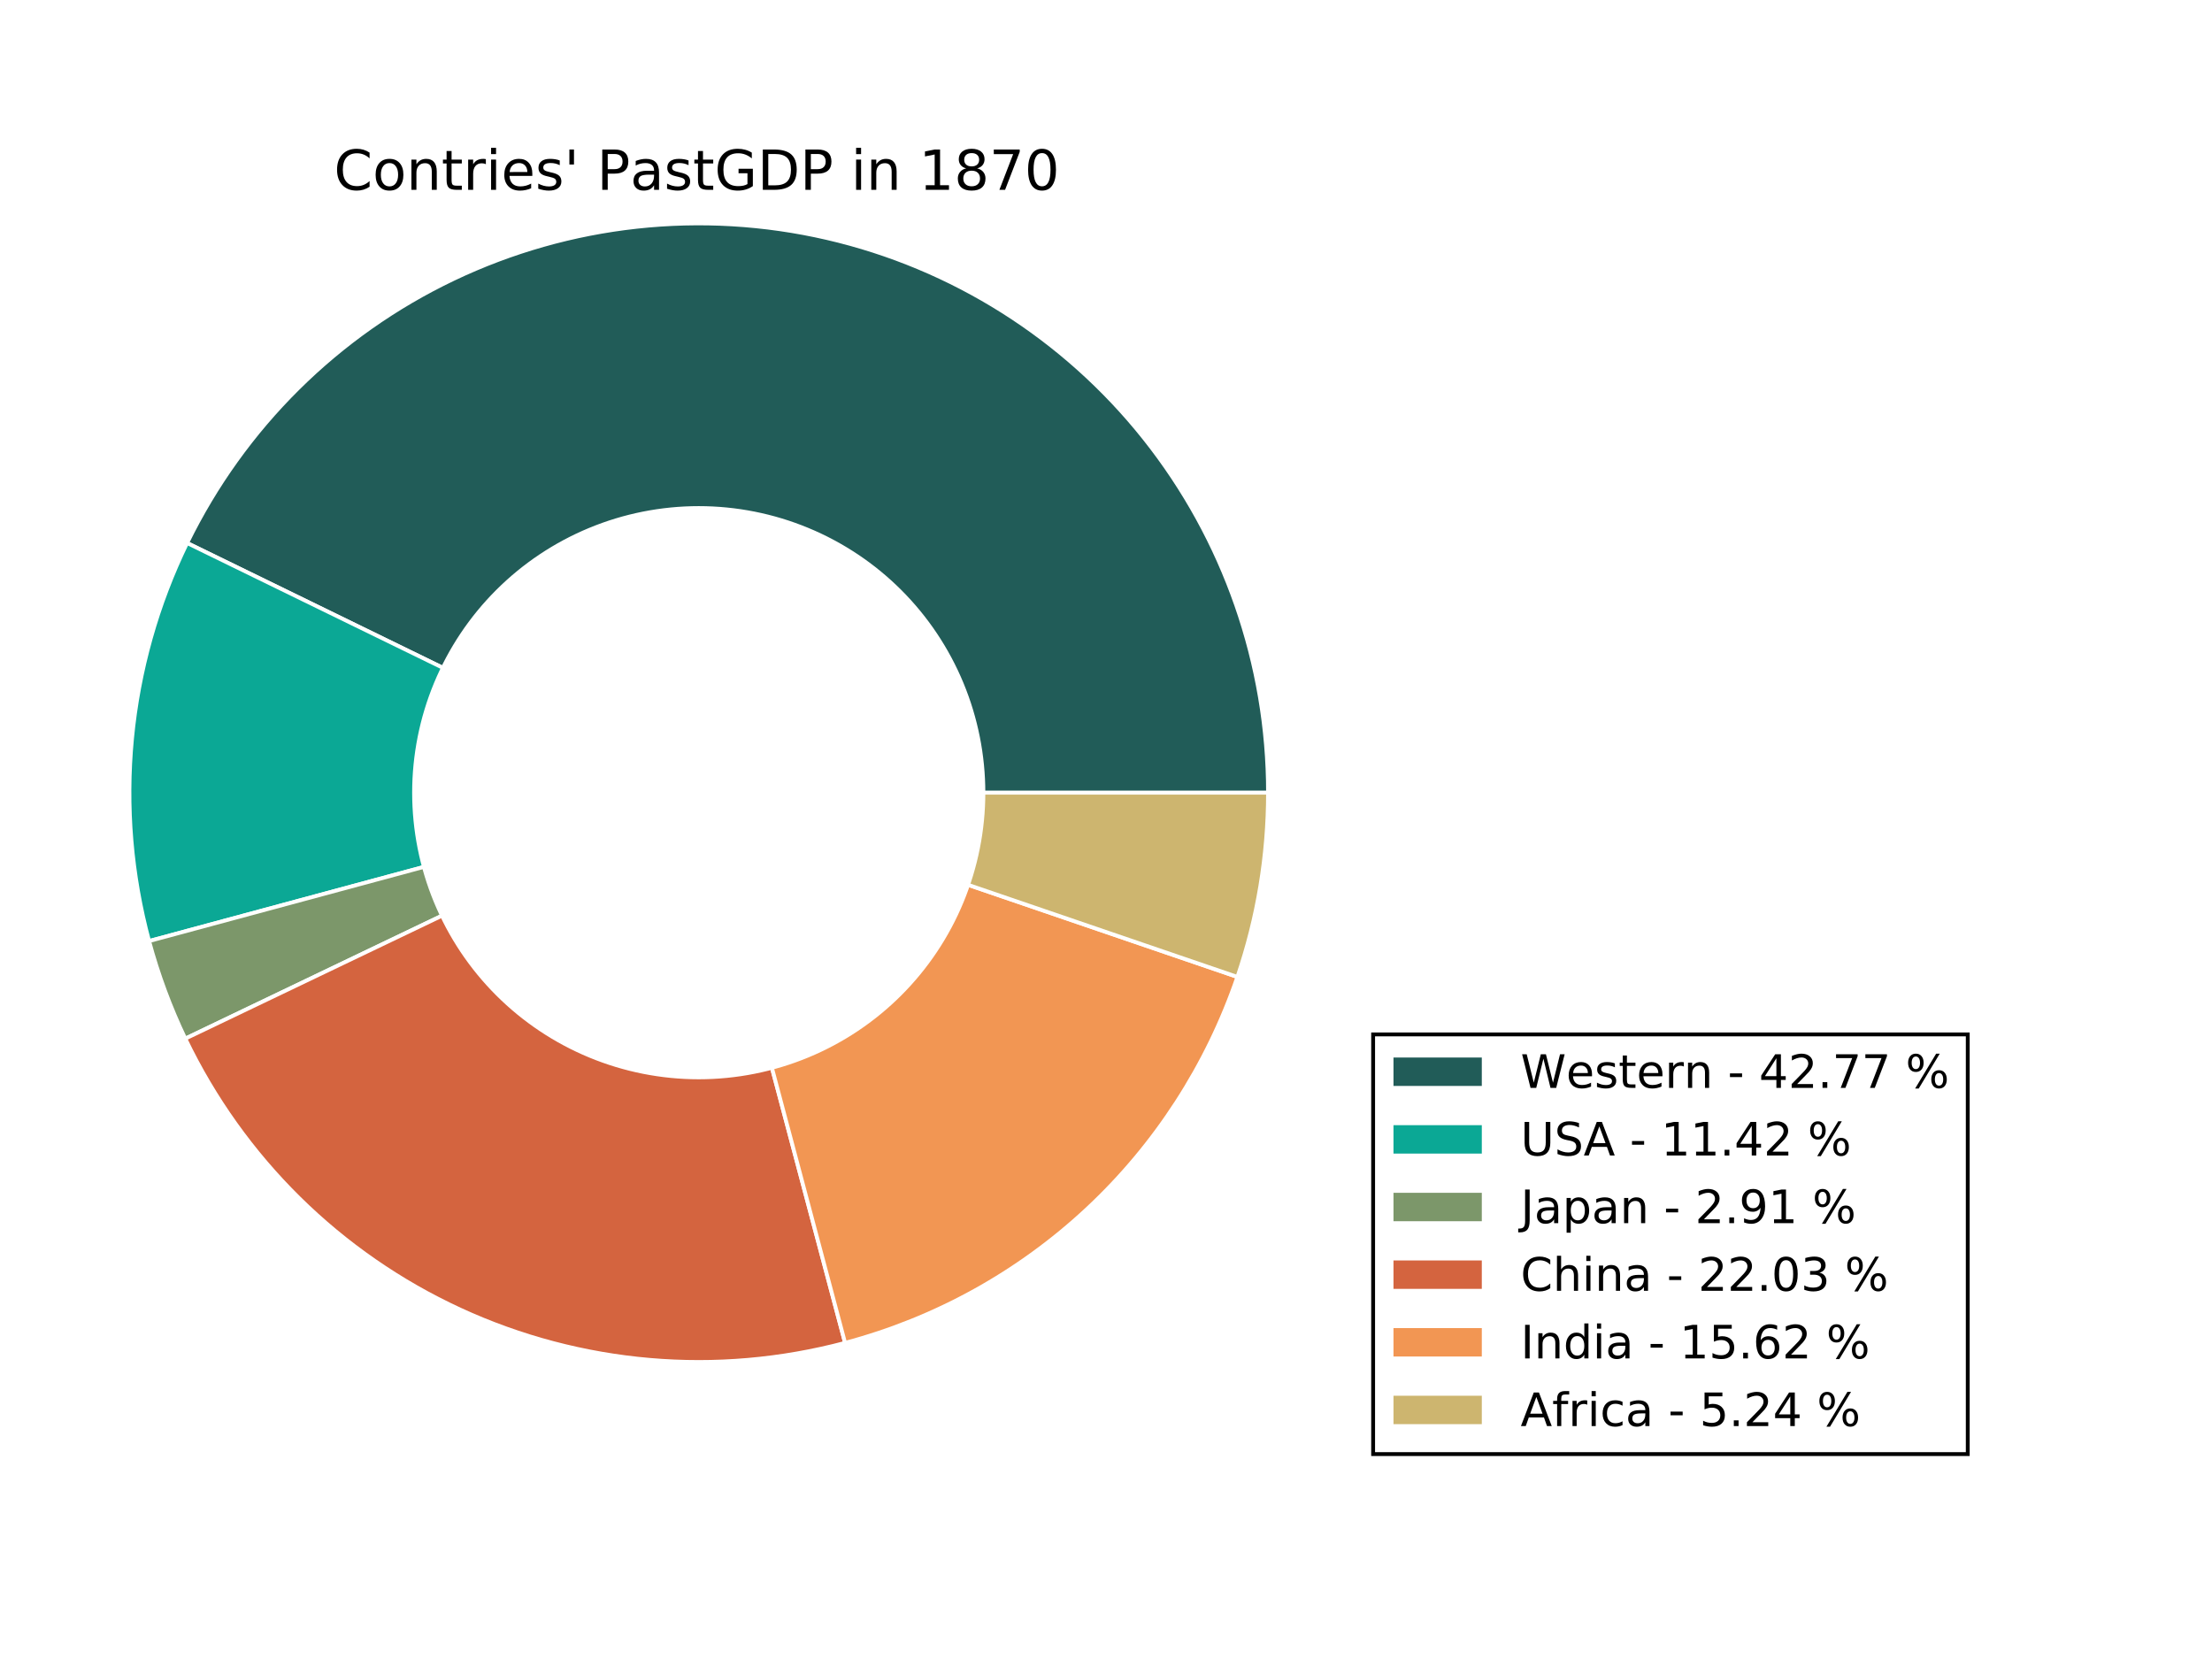
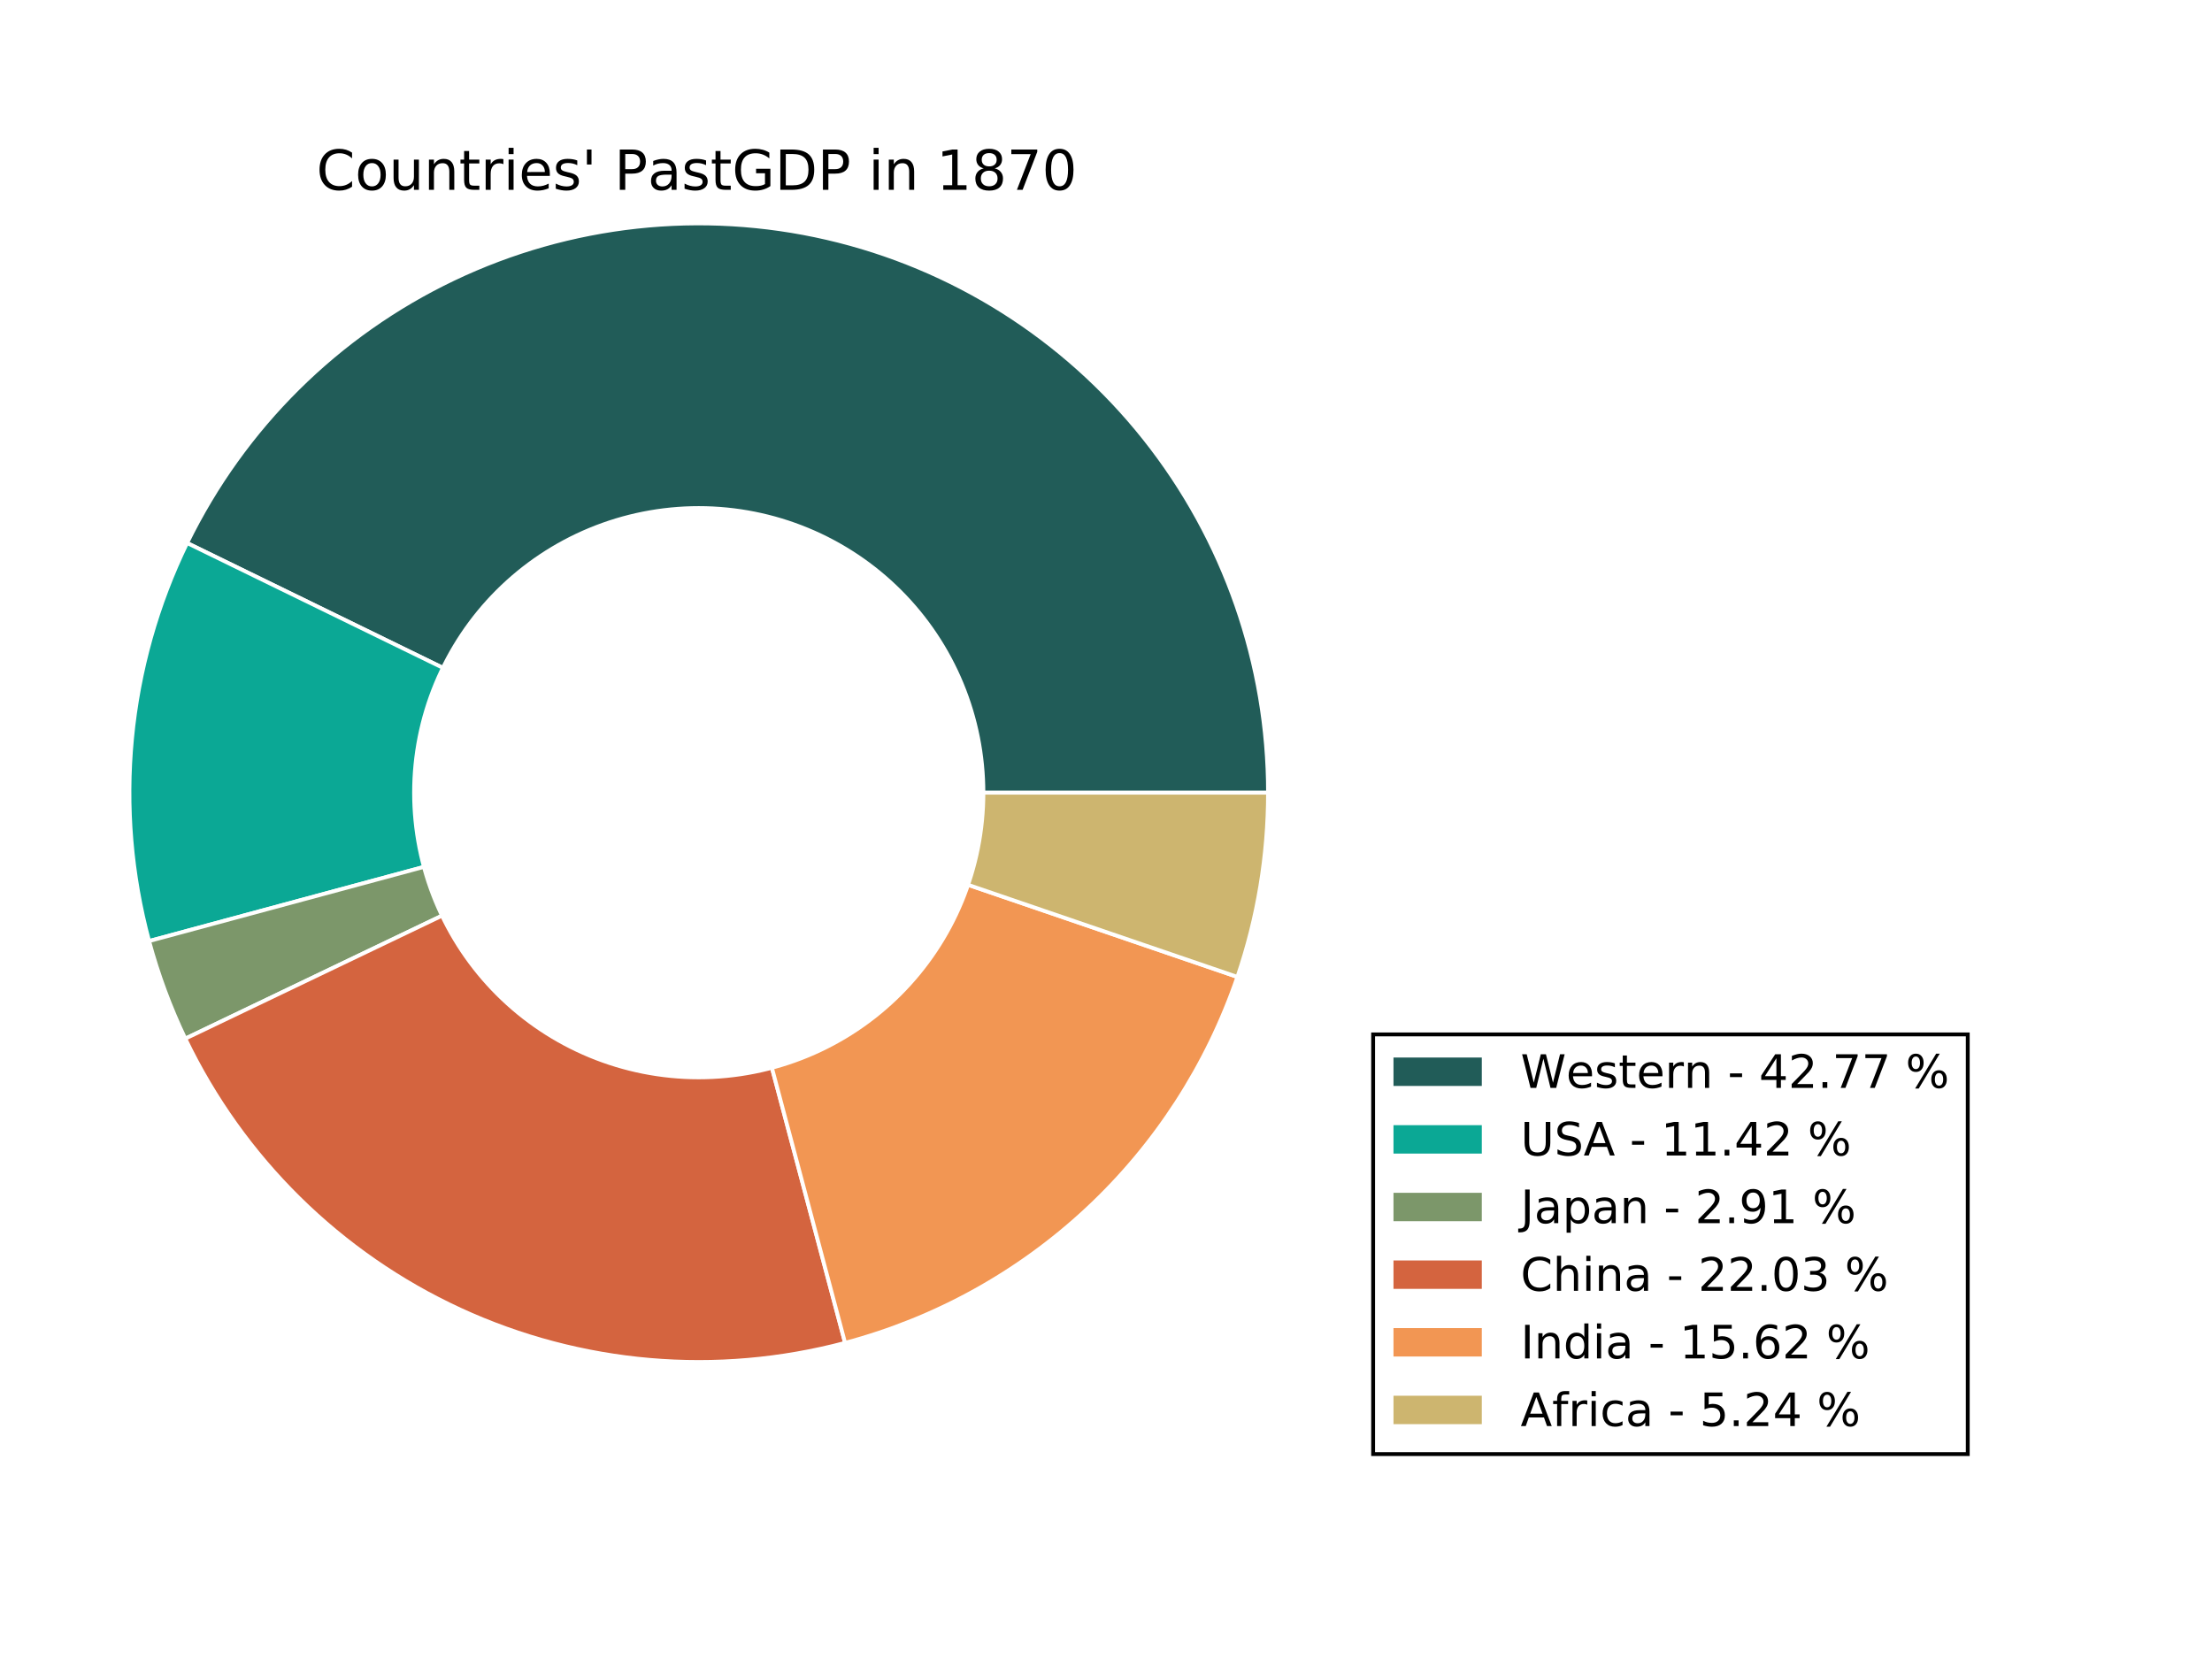
<svg xmlns="http://www.w3.org/2000/svg" xmlns:xlink="http://www.w3.org/1999/xlink" height="432pt" version="1.1" viewBox="0 0 576 432" width="576pt">
  <defs>
    <style type="text/css">
*{stroke-linecap:butt;stroke-linejoin:round;stroke-miterlimit:100000;}
  </style>
  </defs>
  <g id="figure_1">
    <g id="patch_1">
      <path d="M 0 432  L 576 432  L 576 0  L 0 0  z " style="fill:#ffffff;" />
    </g>
    <g id="axes_1">
      <g id="patch_2">
        <path d="M 330.196 206.417  C 330.196 172.907 318.834 140.366 297.974 114.139  C 277.115 87.912 247.966 69.517 215.315 61.974  C 182.664 54.432 148.401 58.179 118.152 72.6  C 87.903 87.022 63.419 111.282 48.722 141.398  L 181.949 206.417  L 330.196 206.417  z " style="fill:#215c58;stroke:#ffffff;stroke-linejoin:miter;" />
      </g>
      <g id="patch_3">
        <path d="M 48.722 141.398  C 40.924 157.376 36.064 174.627 34.374 192.326  C 32.684 210.024 34.191 227.884 38.824 245.049  L 181.949 206.417  L 48.722 141.398  z " style="fill:#0ba895;stroke:#ffffff;stroke-linejoin:miter;" />
      </g>
      <g id="patch_4">
        <path d="M 38.824 245.049  C 40.003 249.417 41.382 253.728 42.955 257.97  C 44.528 262.212 46.295 266.379 48.249 270.46  L 181.949 206.417  L 38.824 245.049  z " style="fill:#7c976a;stroke:#ffffff;stroke-linejoin:miter;" />
      </g>
      <g id="patch_5">
        <path d="M 48.249 270.46  C 63.168 301.605 88.511 326.58 119.872 341.041  C 151.233 355.502 186.682 358.56 220.056 349.683  L 181.949 206.417  L 48.249 270.46  z " style="fill:#d4643f;stroke:#ffffff;stroke-linejoin:miter;" />
      </g>
      <g id="patch_6">
        <path d="M 220.056 349.683  C 243.604 343.42 265.248 331.446 283.067 314.826  C 300.885 298.206 314.334 277.446 322.219 254.391  L 181.949 206.417  L 220.056 349.683  z " style="fill:#f29653;stroke:#ffffff;stroke-linejoin:miter;" />
      </g>
      <g id="patch_7">
        <path d="M 322.219 254.391  C 324.856 246.683 326.852 238.77 328.188 230.734  C 329.525 222.697 330.196 214.564 330.196 206.418  L 181.949 206.417  L 322.219 254.391  z " style="fill:#cdb56f;stroke:#ffffff;stroke-linejoin:miter;" />
      </g>
      <g id="patch_8">
        <path d="M 256.073 206.417  C 256.073 196.684 254.155 187.045 250.43 178.052  C 246.706 169.059 241.245 160.887 234.363 154.004  C 227.48 147.121 219.308 141.661 210.315 137.936  C 201.322 134.211 191.683 132.294 181.949 132.294  C 172.216 132.294 162.576 134.211 153.584 137.936  C 144.591 141.661 136.419 147.121 129.536 154.004  C 122.653 160.887 117.193 169.059 113.468 178.052  C 109.743 187.045 107.826 196.684 107.826 206.417  C 107.826 216.151 109.743 225.79 113.468 234.783  C 117.193 243.776 122.653 251.948 129.536 258.831  C 136.419 265.713 144.591 271.174 153.584 274.899  C 162.576 278.624 172.216 280.541 181.949 280.541  C 191.683 280.541 201.322 278.624 210.315 274.899  C 219.308 271.174 227.48 265.713 234.363 258.831  C 241.245 251.948 246.706 243.776 250.43 234.783  C 254.155 225.79 256.073 216.151 256.073 206.417  M 181.949 206.417  M 256.073 206.417  z " style="fill:#ffffff;stroke:#ffffff;stroke-linejoin:miter;" />
      </g>
      <g id="matplotlib.axis_1" />
      <g id="matplotlib.axis_2" />
      <g id="text_1">
        <defs>
          <path id="BitstreamVeraSans-Roman-20" />
          <path d="M 31.781 66.406  Q 24.172 66.406 20.328 58.906  Q 16.5 51.422 16.5 36.375  Q 16.5 21.391 20.328 13.891  Q 24.172 6.391 31.781 6.391  Q 39.453 6.391 43.281 13.891  Q 47.125 21.391 47.125 36.375  Q 47.125 51.422 43.281 58.906  Q 39.453 66.406 31.781 66.406  M 31.781 74.219  Q 44.047 74.219 50.516 64.516  Q 56.984 54.828 56.984 36.375  Q 56.984 17.969 50.516 8.266  Q 44.047 -1.422 31.781 -1.422  Q 19.531 -1.422 13.062 8.266  Q 6.594 17.969 6.594 36.375  Q 6.594 54.828 13.062 64.516  Q 19.531 74.219 31.781 74.219  " id="BitstreamVeraSans-Roman-30" />
          <path d="M 12.406 8.297  L 28.516 8.297  L 28.516 63.922  L 10.984 60.406  L 10.984 69.391  L 28.422 72.906  L 38.281 72.906  L 38.281 8.297  L 54.391 8.297  L 54.391 0  L 12.406 0  z " id="BitstreamVeraSans-Roman-31" />
          <path d="M 8.203 72.906  L 55.078 72.906  L 55.078 68.703  L 28.609 0  L 18.312 0  L 43.219 64.594  L 8.203 64.594  z " id="BitstreamVeraSans-Roman-37" />
          <path d="M 17.922 72.906  L 17.922 45.797  L 9.625 45.797  L 9.625 72.906  z " id="BitstreamVeraSans-Roman-27" />
          <path d="M 54.891 33.016  L 54.891 0  L 45.906 0  L 45.906 32.719  Q 45.906 40.484 42.875 44.328  Q 39.844 48.188 33.797 48.188  Q 26.516 48.188 22.312 43.547  Q 18.109 38.922 18.109 30.906  L 18.109 0  L 9.078 0  L 9.078 54.688  L 18.109 54.688  L 18.109 46.188  Q 21.344 51.125 25.703 53.562  Q 30.078 56 35.797 56  Q 45.219 56 50.047 50.172  Q 54.891 44.344 54.891 33.016  " id="BitstreamVeraSans-Roman-6e" />
          <path d="M 34.281 27.484  Q 23.391 27.484 19.188 25  Q 14.984 22.516 14.984 16.5  Q 14.984 11.719 18.141 8.906  Q 21.297 6.109 26.703 6.109  Q 34.188 6.109 38.703 11.406  Q 43.219 16.703 43.219 25.484  L 43.219 27.484  z M 52.203 31.203  L 52.203 0  L 43.219 0  L 43.219 8.297  Q 40.141 3.328 35.547 0.953  Q 30.953 -1.422 24.312 -1.422  Q 15.922 -1.422 10.953 3.297  Q 6 8.016 6 15.922  Q 6 25.141 12.172 29.828  Q 18.359 34.516 30.609 34.516  L 43.219 34.516  L 43.219 35.406  Q 43.219 41.609 39.141 45  Q 35.062 48.391 27.688 48.391  Q 23 48.391 18.547 47.266  Q 14.109 46.141 10.016 43.891  L 10.016 52.203  Q 14.938 54.109 19.578 55.047  Q 24.219 56 28.609 56  Q 40.484 56 46.344 49.844  Q 52.203 43.703 52.203 31.203  " id="BitstreamVeraSans-Roman-61" />
          <path d="M 31.781 34.625  Q 24.75 34.625 20.719 30.859  Q 16.703 27.094 16.703 20.516  Q 16.703 13.922 20.719 10.156  Q 24.75 6.391 31.781 6.391  Q 38.812 6.391 42.859 10.172  Q 46.922 13.969 46.922 20.516  Q 46.922 27.094 42.891 30.859  Q 38.875 34.625 31.781 34.625  M 21.922 38.812  Q 15.578 40.375 12.031 44.719  Q 8.5 49.078 8.5 55.328  Q 8.5 64.062 14.719 69.141  Q 20.953 74.219 31.781 74.219  Q 42.672 74.219 48.875 69.141  Q 55.078 64.062 55.078 55.328  Q 55.078 49.078 51.531 44.719  Q 48 40.375 41.703 38.812  Q 48.828 37.156 52.797 32.312  Q 56.781 27.484 56.781 20.516  Q 56.781 9.906 50.312 4.234  Q 43.844 -1.422 31.781 -1.422  Q 19.734 -1.422 13.25 4.234  Q 6.781 9.906 6.781 20.516  Q 6.781 27.484 10.781 32.312  Q 14.797 37.156 21.922 38.812  M 18.312 54.391  Q 18.312 48.734 21.844 45.562  Q 25.391 42.391 31.781 42.391  Q 38.141 42.391 41.719 45.562  Q 45.312 48.734 45.312 54.391  Q 45.312 60.062 41.719 63.234  Q 38.141 66.406 31.781 66.406  Q 25.391 66.406 21.844 63.234  Q 18.312 60.062 18.312 54.391  " id="BitstreamVeraSans-Roman-38" />
          <path d="M 30.609 48.391  Q 23.391 48.391 19.188 42.75  Q 14.984 37.109 14.984 27.297  Q 14.984 17.484 19.156 11.844  Q 23.344 6.203 30.609 6.203  Q 37.797 6.203 41.984 11.859  Q 46.188 17.531 46.188 27.297  Q 46.188 37.016 41.984 42.703  Q 37.797 48.391 30.609 48.391  M 30.609 56  Q 42.328 56 49.016 48.375  Q 55.719 40.766 55.719 27.297  Q 55.719 13.875 49.016 6.219  Q 42.328 -1.422 30.609 -1.422  Q 18.844 -1.422 12.172 6.219  Q 5.516 13.875 5.516 27.297  Q 5.516 40.766 12.172 48.375  Q 18.844 56 30.609 56  " id="BitstreamVeraSans-Roman-6f" />
          <path d="M 19.672 64.797  L 19.672 37.406  L 32.078 37.406  Q 38.969 37.406 42.719 40.969  Q 46.484 44.531 46.484 51.125  Q 46.484 57.672 42.719 61.234  Q 38.969 64.797 32.078 64.797  z M 9.812 72.906  L 32.078 72.906  Q 44.344 72.906 50.609 67.359  Q 56.891 61.812 56.891 51.125  Q 56.891 40.328 50.609 34.812  Q 44.344 29.297 32.078 29.297  L 19.672 29.297  L 19.672 0  L 9.812 0  z " id="BitstreamVeraSans-Roman-50" />
          <path d="M 19.672 64.797  L 19.672 8.109  L 31.594 8.109  Q 46.688 8.109 53.688 14.938  Q 60.688 21.781 60.688 36.531  Q 60.688 51.172 53.688 57.984  Q 46.688 64.797 31.594 64.797  z M 9.812 72.906  L 30.078 72.906  Q 51.266 72.906 61.172 64.094  Q 71.094 55.281 71.094 36.531  Q 71.094 17.672 61.125 8.828  Q 51.172 0 30.078 0  L 9.812 0  z " id="BitstreamVeraSans-Roman-44" />
          <path d="M 64.406 67.281  L 64.406 56.891  Q 59.422 61.531 53.781 63.812  Q 48.141 66.109 41.797 66.109  Q 29.297 66.109 22.656 58.469  Q 16.016 50.828 16.016 36.375  Q 16.016 21.969 22.656 14.328  Q 29.297 6.688 41.797 6.688  Q 48.141 6.688 53.781 8.984  Q 59.422 11.281 64.406 15.922  L 64.406 5.609  Q 59.234 2.094 53.438 0.328  Q 47.656 -1.422 41.219 -1.422  Q 24.656 -1.422 15.125 8.703  Q 5.609 18.844 5.609 36.375  Q 5.609 53.953 15.125 64.078  Q 24.656 74.219 41.219 74.219  Q 47.75 74.219 53.531 72.484  Q 59.328 70.75 64.406 67.281  " id="BitstreamVeraSans-Roman-43" />
          <path d="M 59.516 10.406  L 59.516 29.984  L 43.406 29.984  L 43.406 38.094  L 69.281 38.094  L 69.281 6.781  Q 63.578 2.734 56.688 0.656  Q 49.812 -1.422 42 -1.422  Q 24.906 -1.422 15.25 8.562  Q 5.609 18.562 5.609 36.375  Q 5.609 54.25 15.25 64.234  Q 24.906 74.219 42 74.219  Q 49.125 74.219 55.547 72.453  Q 61.969 70.703 67.391 67.281  L 67.391 56.781  Q 61.922 61.422 55.766 63.766  Q 49.609 66.109 42.828 66.109  Q 29.438 66.109 22.719 58.641  Q 16.016 51.172 16.016 36.375  Q 16.016 21.625 22.719 14.156  Q 29.438 6.688 42.828 6.688  Q 48.047 6.688 52.141 7.594  Q 56.25 8.5 59.516 10.406  " id="BitstreamVeraSans-Roman-47" />
          <path d="M 56.203 29.594  L 56.203 25.203  L 14.891 25.203  Q 15.484 15.922 20.484 11.062  Q 25.484 6.203 34.422 6.203  Q 39.594 6.203 44.453 7.469  Q 49.312 8.734 54.109 11.281  L 54.109 2.781  Q 49.266 0.734 44.188 -0.344  Q 39.109 -1.422 33.891 -1.422  Q 20.797 -1.422 13.156 6.188  Q 5.516 13.812 5.516 26.812  Q 5.516 40.234 12.766 48.109  Q 20.016 56 32.328 56  Q 43.359 56 49.781 48.891  Q 56.203 41.797 56.203 29.594  M 47.219 32.234  Q 47.125 39.594 43.094 43.984  Q 39.062 48.391 32.422 48.391  Q 24.906 48.391 20.391 44.141  Q 15.875 39.891 15.188 32.172  z " id="BitstreamVeraSans-Roman-65" />
          <path d="M 9.422 54.688  L 18.406 54.688  L 18.406 0  L 9.422 0  z M 9.422 75.984  L 18.406 75.984  L 18.406 64.594  L 9.422 64.594  z " id="BitstreamVeraSans-Roman-69" />
          <path d="M 18.312 70.219  L 18.312 54.688  L 36.812 54.688  L 36.812 47.703  L 18.312 47.703  L 18.312 18.016  Q 18.312 11.328 20.141 9.422  Q 21.969 7.516 27.594 7.516  L 36.812 7.516  L 36.812 0  L 27.594 0  Q 17.188 0 13.234 3.875  Q 9.281 7.766 9.281 18.016  L 9.281 47.703  L 2.688 47.703  L 2.688 54.688  L 9.281 54.688  L 9.281 70.219  z " id="BitstreamVeraSans-Roman-74" />
+           <path d="M 8.5 21.578  L 8.5 54.688  L 17.484 54.688  L 17.484 21.922  Q 17.484 14.156 20.5 10.266  Q 23.531 6.391 29.594 6.391  Q 36.859 6.391 41.078 11.031  Q 45.312 15.672 45.312 23.688  L 45.312 54.688  L 54.297 54.688  L 54.297 0  L 45.312 0  L 45.312 8.406  Q 42.047 3.422 37.719 1  Q 33.406 -1.422 27.688 -1.422  Q 18.266 -1.422 13.375 4.438  Q 8.5 10.297 8.5 21.578  " id="BitstreamVeraSans-Roman-75" />
          <path d="M 41.109 46.297  Q 39.594 47.172 37.812 47.578  Q 36.031 48 33.891 48  Q 26.266 48 22.188 43.047  Q 18.109 38.094 18.109 28.812  L 18.109 0  L 9.078 0  L 9.078 54.688  L 18.109 54.688  L 18.109 46.188  Q 20.953 51.172 25.484 53.578  Q 30.031 56 36.531 56  Q 37.453 56 38.578 55.875  Q 39.703 55.766 41.062 55.516  z " id="BitstreamVeraSans-Roman-72" />
          <path d="M 44.281 53.078  L 44.281 44.578  Q 40.484 46.531 36.375 47.5  Q 32.281 48.484 27.875 48.484  Q 21.188 48.484 17.844 46.438  Q 14.5 44.391 14.5 40.281  Q 14.5 37.156 16.891 35.375  Q 19.281 33.594 26.516 31.984  L 29.594 31.297  Q 39.156 29.25 43.188 25.516  Q 47.219 21.781 47.219 15.094  Q 47.219 7.469 41.188 3.016  Q 35.156 -1.422 24.609 -1.422  Q 20.219 -1.422 15.453 -0.562  Q 10.688 0.297 5.422 2  L 5.422 11.281  Q 10.406 8.688 15.234 7.391  Q 20.062 6.109 24.812 6.109  Q 31.156 6.109 34.562 8.281  Q 37.984 10.453 37.984 14.406  Q 37.984 18.062 35.516 20.016  Q 33.062 21.969 24.703 23.781  L 21.578 24.516  Q 13.234 26.266 9.516 29.906  Q 5.812 33.547 5.812 39.891  Q 5.812 47.609 11.281 51.797  Q 16.75 56 26.812 56  Q 31.781 56 36.172 55.266  Q 40.578 54.547 44.281 53.078  " id="BitstreamVeraSans-Roman-73" />
        </defs>
-         <g transform="translate(86.9625 49.432)scale(0.144 -0.144)">
+         <g transform="translate(82.3995 49.432)scale(0.144 -0.144)">
          <use xlink:href="#BitstreamVeraSans-Roman-43" />
          <use x="69.824" xlink:href="#BitstreamVeraSans-Roman-6f" />
-           <use x="131.006" xlink:href="#BitstreamVeraSans-Roman-6e" />
-           <use x="194.385" xlink:href="#BitstreamVeraSans-Roman-74" />
-           <use x="233.594" xlink:href="#BitstreamVeraSans-Roman-72" />
-           <use x="274.707" xlink:href="#BitstreamVeraSans-Roman-69" />
-           <use x="302.49" xlink:href="#BitstreamVeraSans-Roman-65" />
-           <use x="364.014" xlink:href="#BitstreamVeraSans-Roman-73" />
-           <use x="416.113" xlink:href="#BitstreamVeraSans-Roman-27" />
-           <use x="443.604" xlink:href="#BitstreamVeraSans-Roman-20" />
-           <use x="475.391" xlink:href="#BitstreamVeraSans-Roman-50" />
-           <use x="535.631" xlink:href="#BitstreamVeraSans-Roman-61" />
-           <use x="596.91" xlink:href="#BitstreamVeraSans-Roman-73" />
-           <use x="649.01" xlink:href="#BitstreamVeraSans-Roman-74" />
-           <use x="688.219" xlink:href="#BitstreamVeraSans-Roman-47" />
-           <use x="765.709" xlink:href="#BitstreamVeraSans-Roman-44" />
-           <use x="842.711" xlink:href="#BitstreamVeraSans-Roman-50" />
-           <use x="903.014" xlink:href="#BitstreamVeraSans-Roman-20" />
-           <use x="934.801" xlink:href="#BitstreamVeraSans-Roman-69" />
-           <use x="962.584" xlink:href="#BitstreamVeraSans-Roman-6e" />
-           <use x="1025.963" xlink:href="#BitstreamVeraSans-Roman-20" />
-           <use x="1057.75" xlink:href="#BitstreamVeraSans-Roman-31" />
-           <use x="1121.373" xlink:href="#BitstreamVeraSans-Roman-38" />
-           <use x="1184.996" xlink:href="#BitstreamVeraSans-Roman-37" />
-           <use x="1248.619" xlink:href="#BitstreamVeraSans-Roman-30" />
+           <use x="131.006" xlink:href="#BitstreamVeraSans-Roman-75" />
+           <use x="194.385" xlink:href="#BitstreamVeraSans-Roman-6e" />
+           <use x="257.764" xlink:href="#BitstreamVeraSans-Roman-74" />
+           <use x="296.973" xlink:href="#BitstreamVeraSans-Roman-72" />
+           <use x="338.086" xlink:href="#BitstreamVeraSans-Roman-69" />
+           <use x="365.869" xlink:href="#BitstreamVeraSans-Roman-65" />
+           <use x="427.393" xlink:href="#BitstreamVeraSans-Roman-73" />
+           <use x="479.492" xlink:href="#BitstreamVeraSans-Roman-27" />
+           <use x="506.982" xlink:href="#BitstreamVeraSans-Roman-20" />
+           <use x="538.77" xlink:href="#BitstreamVeraSans-Roman-50" />
+           <use x="599.01" xlink:href="#BitstreamVeraSans-Roman-61" />
+           <use x="660.289" xlink:href="#BitstreamVeraSans-Roman-73" />
+           <use x="712.389" xlink:href="#BitstreamVeraSans-Roman-74" />
+           <use x="751.598" xlink:href="#BitstreamVeraSans-Roman-47" />
+           <use x="829.088" xlink:href="#BitstreamVeraSans-Roman-44" />
+           <use x="906.09" xlink:href="#BitstreamVeraSans-Roman-50" />
+           <use x="966.393" xlink:href="#BitstreamVeraSans-Roman-20" />
+           <use x="998.18" xlink:href="#BitstreamVeraSans-Roman-69" />
+           <use x="1025.963" xlink:href="#BitstreamVeraSans-Roman-6e" />
+           <use x="1089.342" xlink:href="#BitstreamVeraSans-Roman-20" />
+           <use x="1121.129" xlink:href="#BitstreamVeraSans-Roman-31" />
+           <use x="1184.752" xlink:href="#BitstreamVeraSans-Roman-38" />
+           <use x="1248.375" xlink:href="#BitstreamVeraSans-Roman-37" />
+           <use x="1311.998" xlink:href="#BitstreamVeraSans-Roman-30" />
        </g>
      </g>
    </g>
    <g id="legend_1">
      <g id="patch_9">
        <path d="M 357.559 378.641  L 512.4 378.641  L 512.4 269.359  L 357.559 269.359  z " style="fill:#ffffff;stroke:#000000;stroke-linejoin:miter;" />
      </g>
      <g id="patch_10">
        <path d="M 362.359 283.277  L 386.359 283.277  L 386.359 274.877  L 362.359 274.877  z " style="fill:#215c58;stroke:#ffffff;stroke-linejoin:miter;" />
      </g>
      <g id="text_2">
        <defs>
          <path d="M 19.188 8.297  L 53.609 8.297  L 53.609 0  L 7.328 0  L 7.328 8.297  Q 12.938 14.109 22.625 23.891  Q 32.328 33.688 34.812 36.531  Q 39.547 41.844 41.422 45.531  Q 43.312 49.219 43.312 52.781  Q 43.312 58.594 39.234 62.25  Q 35.156 65.922 28.609 65.922  Q 23.969 65.922 18.812 64.312  Q 13.672 62.703 7.812 59.422  L 7.812 69.391  Q 13.766 71.781 18.938 73  Q 24.125 74.219 28.422 74.219  Q 39.75 74.219 46.484 68.547  Q 53.219 62.891 53.219 53.422  Q 53.219 48.922 51.531 44.891  Q 49.859 40.875 45.406 35.406  Q 44.188 33.984 37.641 27.219  Q 31.109 20.453 19.188 8.297  " id="BitstreamVeraSans-Roman-32" />
          <path d="M 72.703 32.078  Q 68.453 32.078 66.031 28.469  Q 63.625 24.859 63.625 18.406  Q 63.625 12.062 66.031 8.422  Q 68.453 4.781 72.703 4.781  Q 76.859 4.781 79.266 8.422  Q 81.688 12.062 81.688 18.406  Q 81.688 24.812 79.266 28.438  Q 76.859 32.078 72.703 32.078  M 72.703 38.281  Q 80.422 38.281 84.953 32.906  Q 89.5 27.547 89.5 18.406  Q 89.5 9.281 84.938 3.922  Q 80.375 -1.422 72.703 -1.422  Q 64.891 -1.422 60.344 3.922  Q 55.812 9.281 55.812 18.406  Q 55.812 27.594 60.375 32.938  Q 64.938 38.281 72.703 38.281  M 22.312 68.016  Q 18.109 68.016 15.688 64.375  Q 13.281 60.75 13.281 54.391  Q 13.281 47.953 15.672 44.328  Q 18.062 40.719 22.312 40.719  Q 26.562 40.719 28.969 44.328  Q 31.391 47.953 31.391 54.391  Q 31.391 60.688 28.953 64.344  Q 26.516 68.016 22.312 68.016  M 66.406 74.219  L 74.219 74.219  L 28.609 -1.422  L 20.797 -1.422  z M 22.312 74.219  Q 30.031 74.219 34.609 68.875  Q 39.203 63.531 39.203 54.391  Q 39.203 45.172 34.641 39.844  Q 30.078 34.516 22.312 34.516  Q 14.547 34.516 10.031 39.859  Q 5.516 45.219 5.516 54.391  Q 5.516 63.484 10.047 68.844  Q 14.594 74.219 22.312 74.219  " id="BitstreamVeraSans-Roman-25" />
          <path d="M 37.797 64.312  L 12.891 25.391  L 37.797 25.391  z M 35.203 72.906  L 47.609 72.906  L 47.609 25.391  L 58.016 25.391  L 58.016 17.188  L 47.609 17.188  L 47.609 0  L 37.797 0  L 37.797 17.188  L 4.891 17.188  L 4.891 26.703  z " id="BitstreamVeraSans-Roman-34" />
          <path d="M 10.688 12.406  L 21 12.406  L 21 0  L 10.688 0  z " id="BitstreamVeraSans-Roman-2e" />
          <path d="M 4.891 31.391  L 31.203 31.391  L 31.203 23.391  L 4.891 23.391  z " id="BitstreamVeraSans-Roman-2d" />
          <path d="M 3.328 72.906  L 13.281 72.906  L 28.609 11.281  L 43.891 72.906  L 54.984 72.906  L 70.312 11.281  L 85.594 72.906  L 95.609 72.906  L 77.297 0  L 64.891 0  L 49.516 63.281  L 33.984 0  L 21.578 0  z " id="BitstreamVeraSans-Roman-57" />
        </defs>
        <g transform="translate(395.9588 283.2769)scale(0.12 -0.12)">
          <use xlink:href="#BitstreamVeraSans-Roman-57" />
          <use x="98.799" xlink:href="#BitstreamVeraSans-Roman-65" />
          <use x="160.322" xlink:href="#BitstreamVeraSans-Roman-73" />
          <use x="212.422" xlink:href="#BitstreamVeraSans-Roman-74" />
          <use x="251.631" xlink:href="#BitstreamVeraSans-Roman-65" />
          <use x="313.154" xlink:href="#BitstreamVeraSans-Roman-72" />
          <use x="354.252" xlink:href="#BitstreamVeraSans-Roman-6e" />
          <use x="417.631" xlink:href="#BitstreamVeraSans-Roman-20" />
          <use x="449.418" xlink:href="#BitstreamVeraSans-Roman-2d" />
          <use x="485.502" xlink:href="#BitstreamVeraSans-Roman-20" />
          <use x="517.289" xlink:href="#BitstreamVeraSans-Roman-34" />
          <use x="580.912" xlink:href="#BitstreamVeraSans-Roman-32" />
          <use x="644.535" xlink:href="#BitstreamVeraSans-Roman-2e" />
          <use x="676.322" xlink:href="#BitstreamVeraSans-Roman-37" />
          <use x="739.945" xlink:href="#BitstreamVeraSans-Roman-37" />
          <use x="803.568" xlink:href="#BitstreamVeraSans-Roman-20" />
          <use x="835.355" xlink:href="#BitstreamVeraSans-Roman-25" />
        </g>
      </g>
      <g id="patch_11">
        <path d="M 362.359 300.891  L 386.359 300.891  L 386.359 292.491  L 362.359 292.491  z " style="fill:#0ba895;stroke:#ffffff;stroke-linejoin:miter;" />
      </g>
      <g id="text_3">
        <defs>
          <path d="M 53.516 70.516  L 53.516 60.891  Q 47.906 63.578 42.922 64.891  Q 37.938 66.219 33.297 66.219  Q 25.25 66.219 20.875 63.094  Q 16.5 59.969 16.5 54.203  Q 16.5 49.359 19.406 46.891  Q 22.312 44.438 30.422 42.922  L 36.375 41.703  Q 47.406 39.594 52.656 34.297  Q 57.906 29 57.906 20.125  Q 57.906 9.516 50.797 4.047  Q 43.703 -1.422 29.984 -1.422  Q 24.812 -1.422 18.969 -0.25  Q 13.141 0.922 6.891 3.219  L 6.891 13.375  Q 12.891 10.016 18.656 8.297  Q 24.422 6.594 29.984 6.594  Q 38.422 6.594 43.016 9.906  Q 47.609 13.234 47.609 19.391  Q 47.609 24.75 44.312 27.781  Q 41.016 30.812 33.5 32.328  L 27.484 33.5  Q 16.453 35.688 11.516 40.375  Q 6.594 45.062 6.594 53.422  Q 6.594 63.094 13.406 68.656  Q 20.219 74.219 32.172 74.219  Q 37.312 74.219 42.625 73.281  Q 47.953 72.359 53.516 70.516  " id="BitstreamVeraSans-Roman-53" />
          <path d="M 8.688 72.906  L 18.609 72.906  L 18.609 28.609  Q 18.609 16.891 22.844 11.734  Q 27.094 6.594 36.625 6.594  Q 46.094 6.594 50.344 11.734  Q 54.594 16.891 54.594 28.609  L 54.594 72.906  L 64.5 72.906  L 64.5 27.391  Q 64.5 13.141 57.438 5.859  Q 50.391 -1.422 36.625 -1.422  Q 22.797 -1.422 15.734 5.859  Q 8.688 13.141 8.688 27.391  z " id="BitstreamVeraSans-Roman-55" />
          <path d="M 34.188 63.188  L 20.797 26.906  L 47.609 26.906  z M 28.609 72.906  L 39.797 72.906  L 67.578 0  L 57.328 0  L 50.688 18.703  L 17.828 18.703  L 11.188 0  L 0.781 0  z " id="BitstreamVeraSans-Roman-41" />
        </defs>
        <g transform="translate(395.9588 300.8906)scale(0.12 -0.12)">
          <use xlink:href="#BitstreamVeraSans-Roman-55" />
          <use x="73.193" xlink:href="#BitstreamVeraSans-Roman-53" />
          <use x="136.686" xlink:href="#BitstreamVeraSans-Roman-41" />
          <use x="205.094" xlink:href="#BitstreamVeraSans-Roman-20" />
          <use x="236.881" xlink:href="#BitstreamVeraSans-Roman-2d" />
          <use x="272.965" xlink:href="#BitstreamVeraSans-Roman-20" />
          <use x="304.752" xlink:href="#BitstreamVeraSans-Roman-31" />
          <use x="368.375" xlink:href="#BitstreamVeraSans-Roman-31" />
          <use x="431.998" xlink:href="#BitstreamVeraSans-Roman-2e" />
          <use x="463.785" xlink:href="#BitstreamVeraSans-Roman-34" />
          <use x="527.408" xlink:href="#BitstreamVeraSans-Roman-32" />
          <use x="591.031" xlink:href="#BitstreamVeraSans-Roman-20" />
          <use x="622.818" xlink:href="#BitstreamVeraSans-Roman-25" />
        </g>
      </g>
      <g id="patch_12">
        <path d="M 362.359 318.504  L 386.359 318.504  L 386.359 310.104  L 362.359 310.104  z " style="fill:#7c976a;stroke:#ffffff;stroke-linejoin:miter;" />
      </g>
      <g id="text_4">
        <defs>
          <path d="M 10.984 1.516  L 10.984 10.5  Q 14.703 8.734 18.5 7.812  Q 22.312 6.891 25.984 6.891  Q 35.75 6.891 40.891 13.453  Q 46.047 20.016 46.781 33.406  Q 43.953 29.203 39.594 26.953  Q 35.25 24.703 29.984 24.703  Q 19.047 24.703 12.672 31.312  Q 6.297 37.938 6.297 49.422  Q 6.297 60.641 12.938 67.422  Q 19.578 74.219 30.609 74.219  Q 43.266 74.219 49.922 64.516  Q 56.594 54.828 56.594 36.375  Q 56.594 19.141 48.406 8.859  Q 40.234 -1.422 26.422 -1.422  Q 22.703 -1.422 18.891 -0.688  Q 15.094 0.047 10.984 1.516  M 30.609 32.422  Q 37.25 32.422 41.125 36.953  Q 45.016 41.5 45.016 49.422  Q 45.016 57.281 41.125 61.844  Q 37.25 66.406 30.609 66.406  Q 23.969 66.406 20.094 61.844  Q 16.219 57.281 16.219 49.422  Q 16.219 41.5 20.094 36.953  Q 23.969 32.422 30.609 32.422  " id="BitstreamVeraSans-Roman-39" />
          <path d="M 18.109 8.203  L 18.109 -20.797  L 9.078 -20.797  L 9.078 54.688  L 18.109 54.688  L 18.109 46.391  Q 20.953 51.266 25.266 53.625  Q 29.594 56 35.594 56  Q 45.562 56 51.781 48.094  Q 58.016 40.188 58.016 27.297  Q 58.016 14.406 51.781 6.484  Q 45.562 -1.422 35.594 -1.422  Q 29.594 -1.422 25.266 0.953  Q 20.953 3.328 18.109 8.203  M 48.688 27.297  Q 48.688 37.203 44.609 42.844  Q 40.531 48.484 33.406 48.484  Q 26.266 48.484 22.188 42.844  Q 18.109 37.203 18.109 27.297  Q 18.109 17.391 22.188 11.75  Q 26.266 6.109 33.406 6.109  Q 40.531 6.109 44.609 11.75  Q 48.688 17.391 48.688 27.297  " id="BitstreamVeraSans-Roman-70" />
          <path d="M 9.812 72.906  L 19.672 72.906  L 19.672 5.078  Q 19.672 -8.109 14.672 -14.062  Q 9.672 -20.016 -1.422 -20.016  L -5.172 -20.016  L -5.172 -11.719  L -2.094 -11.719  Q 4.438 -11.719 7.125 -8.047  Q 9.812 -4.391 9.812 5.078  z " id="BitstreamVeraSans-Roman-4a" />
        </defs>
        <g transform="translate(395.9588 318.5044)scale(0.12 -0.12)">
          <use xlink:href="#BitstreamVeraSans-Roman-4a" />
          <use x="29.492" xlink:href="#BitstreamVeraSans-Roman-61" />
          <use x="90.771" xlink:href="#BitstreamVeraSans-Roman-70" />
          <use x="154.248" xlink:href="#BitstreamVeraSans-Roman-61" />
          <use x="215.527" xlink:href="#BitstreamVeraSans-Roman-6e" />
          <use x="278.906" xlink:href="#BitstreamVeraSans-Roman-20" />
          <use x="310.693" xlink:href="#BitstreamVeraSans-Roman-2d" />
          <use x="346.777" xlink:href="#BitstreamVeraSans-Roman-20" />
          <use x="378.564" xlink:href="#BitstreamVeraSans-Roman-32" />
          <use x="442.188" xlink:href="#BitstreamVeraSans-Roman-2e" />
          <use x="473.975" xlink:href="#BitstreamVeraSans-Roman-39" />
          <use x="537.598" xlink:href="#BitstreamVeraSans-Roman-31" />
          <use x="601.221" xlink:href="#BitstreamVeraSans-Roman-20" />
          <use x="633.008" xlink:href="#BitstreamVeraSans-Roman-25" />
        </g>
      </g>
      <g id="patch_13">
        <path d="M 362.359 336.118  L 386.359 336.118  L 386.359 327.718  L 362.359 327.718  z " style="fill:#d4643f;stroke:#ffffff;stroke-linejoin:miter;" />
      </g>
      <g id="text_5">
        <defs>
          <path d="M 40.578 39.312  Q 47.656 37.797 51.625 33  Q 55.609 28.219 55.609 21.188  Q 55.609 10.406 48.188 4.484  Q 40.766 -1.422 27.094 -1.422  Q 22.516 -1.422 17.656 -0.516  Q 12.797 0.391 7.625 2.203  L 7.625 11.719  Q 11.719 9.328 16.594 8.109  Q 21.484 6.891 26.812 6.891  Q 36.078 6.891 40.938 10.547  Q 45.797 14.203 45.797 21.188  Q 45.797 27.641 41.281 31.266  Q 36.766 34.906 28.719 34.906  L 20.219 34.906  L 20.219 43.016  L 29.109 43.016  Q 36.375 43.016 40.234 45.922  Q 44.094 48.828 44.094 54.297  Q 44.094 59.906 40.109 62.906  Q 36.141 65.922 28.719 65.922  Q 24.656 65.922 20.016 65.031  Q 15.375 64.156 9.812 62.312  L 9.812 71.094  Q 15.438 72.656 20.344 73.438  Q 25.25 74.219 29.594 74.219  Q 40.828 74.219 47.359 69.109  Q 53.906 64.016 53.906 55.328  Q 53.906 49.266 50.438 45.094  Q 46.969 40.922 40.578 39.312  " id="BitstreamVeraSans-Roman-33" />
          <path d="M 54.891 33.016  L 54.891 0  L 45.906 0  L 45.906 32.719  Q 45.906 40.484 42.875 44.328  Q 39.844 48.188 33.797 48.188  Q 26.516 48.188 22.312 43.547  Q 18.109 38.922 18.109 30.906  L 18.109 0  L 9.078 0  L 9.078 75.984  L 18.109 75.984  L 18.109 46.188  Q 21.344 51.125 25.703 53.562  Q 30.078 56 35.797 56  Q 45.219 56 50.047 50.172  Q 54.891 44.344 54.891 33.016  " id="BitstreamVeraSans-Roman-68" />
        </defs>
        <g transform="translate(395.9588 336.1181)scale(0.12 -0.12)">
          <use xlink:href="#BitstreamVeraSans-Roman-43" />
          <use x="69.824" xlink:href="#BitstreamVeraSans-Roman-68" />
          <use x="133.203" xlink:href="#BitstreamVeraSans-Roman-69" />
          <use x="160.986" xlink:href="#BitstreamVeraSans-Roman-6e" />
          <use x="224.365" xlink:href="#BitstreamVeraSans-Roman-61" />
          <use x="285.645" xlink:href="#BitstreamVeraSans-Roman-20" />
          <use x="317.432" xlink:href="#BitstreamVeraSans-Roman-2d" />
          <use x="353.516" xlink:href="#BitstreamVeraSans-Roman-20" />
          <use x="385.303" xlink:href="#BitstreamVeraSans-Roman-32" />
          <use x="448.926" xlink:href="#BitstreamVeraSans-Roman-32" />
          <use x="512.549" xlink:href="#BitstreamVeraSans-Roman-2e" />
          <use x="544.336" xlink:href="#BitstreamVeraSans-Roman-30" />
          <use x="607.959" xlink:href="#BitstreamVeraSans-Roman-33" />
          <use x="671.582" xlink:href="#BitstreamVeraSans-Roman-20" />
          <use x="703.369" xlink:href="#BitstreamVeraSans-Roman-25" />
        </g>
      </g>
      <g id="patch_14">
        <path d="M 362.359 353.732  L 386.359 353.732  L 386.359 345.332  L 362.359 345.332  z " style="fill:#f29653;stroke:#ffffff;stroke-linejoin:miter;" />
      </g>
      <g id="text_6">
        <defs>
          <path d="M 45.406 46.391  L 45.406 75.984  L 54.391 75.984  L 54.391 0  L 45.406 0  L 45.406 8.203  Q 42.578 3.328 38.25 0.953  Q 33.938 -1.422 27.875 -1.422  Q 17.969 -1.422 11.734 6.484  Q 5.516 14.406 5.516 27.297  Q 5.516 40.188 11.734 48.094  Q 17.969 56 27.875 56  Q 33.938 56 38.25 53.625  Q 42.578 51.266 45.406 46.391  M 14.797 27.297  Q 14.797 17.391 18.875 11.75  Q 22.953 6.109 30.078 6.109  Q 37.203 6.109 41.297 11.75  Q 45.406 17.391 45.406 27.297  Q 45.406 37.203 41.297 42.844  Q 37.203 48.484 30.078 48.484  Q 22.953 48.484 18.875 42.844  Q 14.797 37.203 14.797 27.297  " id="BitstreamVeraSans-Roman-64" />
          <path d="M 33.016 40.375  Q 26.375 40.375 22.484 35.828  Q 18.609 31.297 18.609 23.391  Q 18.609 15.531 22.484 10.953  Q 26.375 6.391 33.016 6.391  Q 39.656 6.391 43.531 10.953  Q 47.406 15.531 47.406 23.391  Q 47.406 31.297 43.531 35.828  Q 39.656 40.375 33.016 40.375  M 52.594 71.297  L 52.594 62.312  Q 48.875 64.062 45.094 64.984  Q 41.312 65.922 37.594 65.922  Q 27.828 65.922 22.672 59.328  Q 17.531 52.734 16.797 39.406  Q 19.672 43.656 24.016 45.922  Q 28.375 48.188 33.594 48.188  Q 44.578 48.188 50.953 41.516  Q 57.328 34.859 57.328 23.391  Q 57.328 12.156 50.688 5.359  Q 44.047 -1.422 33.016 -1.422  Q 20.359 -1.422 13.672 8.266  Q 6.984 17.969 6.984 36.375  Q 6.984 53.656 15.188 63.938  Q 23.391 74.219 37.203 74.219  Q 40.922 74.219 44.703 73.484  Q 48.484 72.75 52.594 71.297  " id="BitstreamVeraSans-Roman-36" />
          <path d="M 9.812 72.906  L 19.672 72.906  L 19.672 0  L 9.812 0  z " id="BitstreamVeraSans-Roman-49" />
          <path d="M 10.797 72.906  L 49.516 72.906  L 49.516 64.594  L 19.828 64.594  L 19.828 46.734  Q 21.969 47.469 24.109 47.828  Q 26.266 48.188 28.422 48.188  Q 40.625 48.188 47.75 41.5  Q 54.891 34.812 54.891 23.391  Q 54.891 11.625 47.562 5.094  Q 40.234 -1.422 26.906 -1.422  Q 22.312 -1.422 17.547 -0.641  Q 12.797 0.141 7.719 1.703  L 7.719 11.625  Q 12.109 9.234 16.797 8.062  Q 21.484 6.891 26.703 6.891  Q 35.156 6.891 40.078 11.328  Q 45.016 15.766 45.016 23.391  Q 45.016 31 40.078 35.438  Q 35.156 39.891 26.703 39.891  Q 22.75 39.891 18.812 39.016  Q 14.891 38.141 10.797 36.281  z " id="BitstreamVeraSans-Roman-35" />
        </defs>
        <g transform="translate(395.9588 353.7319)scale(0.12 -0.12)">
          <use xlink:href="#BitstreamVeraSans-Roman-49" />
          <use x="29.492" xlink:href="#BitstreamVeraSans-Roman-6e" />
          <use x="92.871" xlink:href="#BitstreamVeraSans-Roman-64" />
          <use x="156.348" xlink:href="#BitstreamVeraSans-Roman-69" />
          <use x="184.131" xlink:href="#BitstreamVeraSans-Roman-61" />
          <use x="245.41" xlink:href="#BitstreamVeraSans-Roman-20" />
          <use x="277.197" xlink:href="#BitstreamVeraSans-Roman-2d" />
          <use x="313.281" xlink:href="#BitstreamVeraSans-Roman-20" />
          <use x="345.068" xlink:href="#BitstreamVeraSans-Roman-31" />
          <use x="408.691" xlink:href="#BitstreamVeraSans-Roman-35" />
          <use x="472.314" xlink:href="#BitstreamVeraSans-Roman-2e" />
          <use x="504.102" xlink:href="#BitstreamVeraSans-Roman-36" />
          <use x="567.725" xlink:href="#BitstreamVeraSans-Roman-32" />
          <use x="631.348" xlink:href="#BitstreamVeraSans-Roman-20" />
          <use x="663.135" xlink:href="#BitstreamVeraSans-Roman-25" />
        </g>
      </g>
      <g id="patch_15">
        <path d="M 362.359 371.346  L 386.359 371.346  L 386.359 362.946  L 362.359 362.946  z " style="fill:#cdb56f;stroke:#ffffff;stroke-linejoin:miter;" />
      </g>
      <g id="text_7">
        <defs>
          <path d="M 37.109 75.984  L 37.109 68.5  L 28.516 68.5  Q 23.688 68.5 21.797 66.547  Q 19.922 64.594 19.922 59.516  L 19.922 54.688  L 34.719 54.688  L 34.719 47.703  L 19.922 47.703  L 19.922 0  L 10.891 0  L 10.891 47.703  L 2.297 47.703  L 2.297 54.688  L 10.891 54.688  L 10.891 58.5  Q 10.891 67.625 15.141 71.797  Q 19.391 75.984 28.609 75.984  z " id="BitstreamVeraSans-Roman-66" />
          <path d="M 48.781 52.594  L 48.781 44.188  Q 44.969 46.297 41.141 47.344  Q 37.312 48.391 33.406 48.391  Q 24.656 48.391 19.812 42.844  Q 14.984 37.312 14.984 27.297  Q 14.984 17.281 19.812 11.734  Q 24.656 6.203 33.406 6.203  Q 37.312 6.203 41.141 7.25  Q 44.969 8.297 48.781 10.406  L 48.781 2.094  Q 45.016 0.344 40.984 -0.531  Q 36.969 -1.422 32.422 -1.422  Q 20.062 -1.422 12.781 6.344  Q 5.516 14.109 5.516 27.297  Q 5.516 40.672 12.859 48.328  Q 20.219 56 33.016 56  Q 37.156 56 41.109 55.141  Q 45.062 54.297 48.781 52.594  " id="BitstreamVeraSans-Roman-63" />
        </defs>
        <g transform="translate(395.9588 371.3456)scale(0.12 -0.12)">
          <use xlink:href="#BitstreamVeraSans-Roman-41" />
          <use x="68.361" xlink:href="#BitstreamVeraSans-Roman-66" />
          <use x="103.566" xlink:href="#BitstreamVeraSans-Roman-72" />
          <use x="144.68" xlink:href="#BitstreamVeraSans-Roman-69" />
          <use x="172.463" xlink:href="#BitstreamVeraSans-Roman-63" />
          <use x="227.443" xlink:href="#BitstreamVeraSans-Roman-61" />
          <use x="288.723" xlink:href="#BitstreamVeraSans-Roman-20" />
          <use x="320.51" xlink:href="#BitstreamVeraSans-Roman-2d" />
          <use x="356.594" xlink:href="#BitstreamVeraSans-Roman-20" />
          <use x="388.381" xlink:href="#BitstreamVeraSans-Roman-35" />
          <use x="452.004" xlink:href="#BitstreamVeraSans-Roman-2e" />
          <use x="483.791" xlink:href="#BitstreamVeraSans-Roman-32" />
          <use x="547.414" xlink:href="#BitstreamVeraSans-Roman-34" />
          <use x="611.037" xlink:href="#BitstreamVeraSans-Roman-20" />
          <use x="642.824" xlink:href="#BitstreamVeraSans-Roman-25" />
        </g>
      </g>
    </g>
  </g>
</svg>
